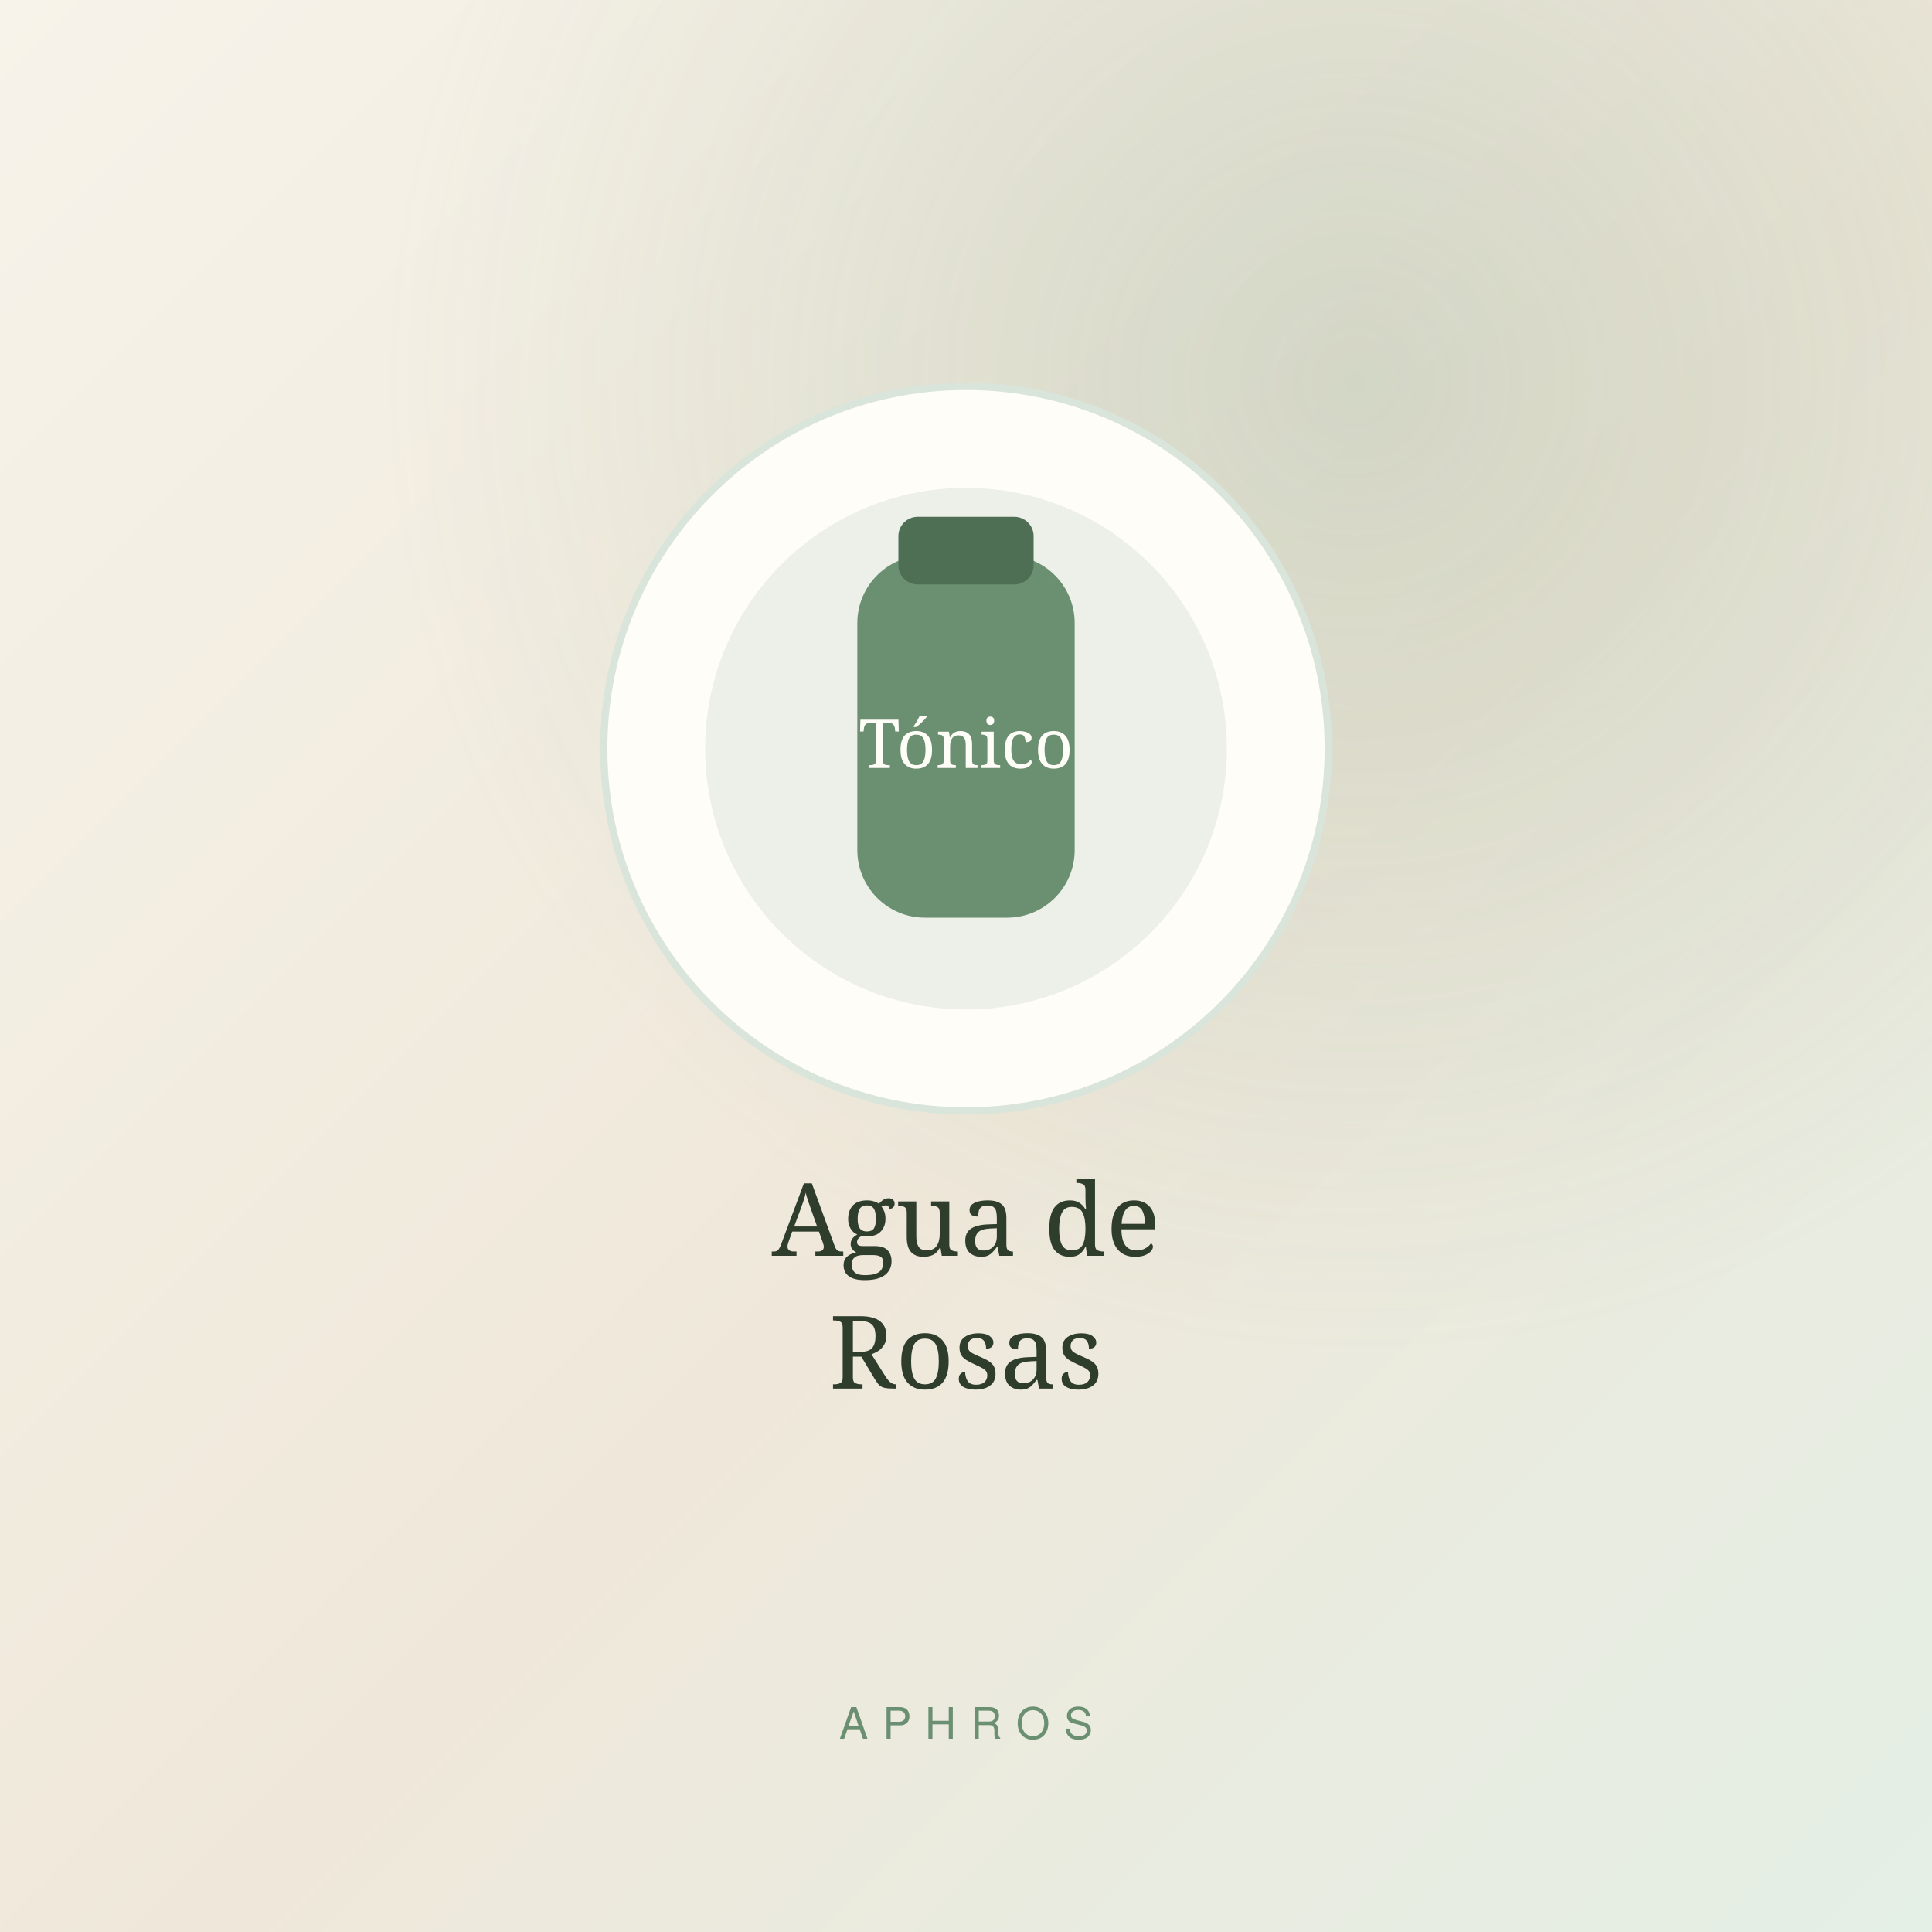
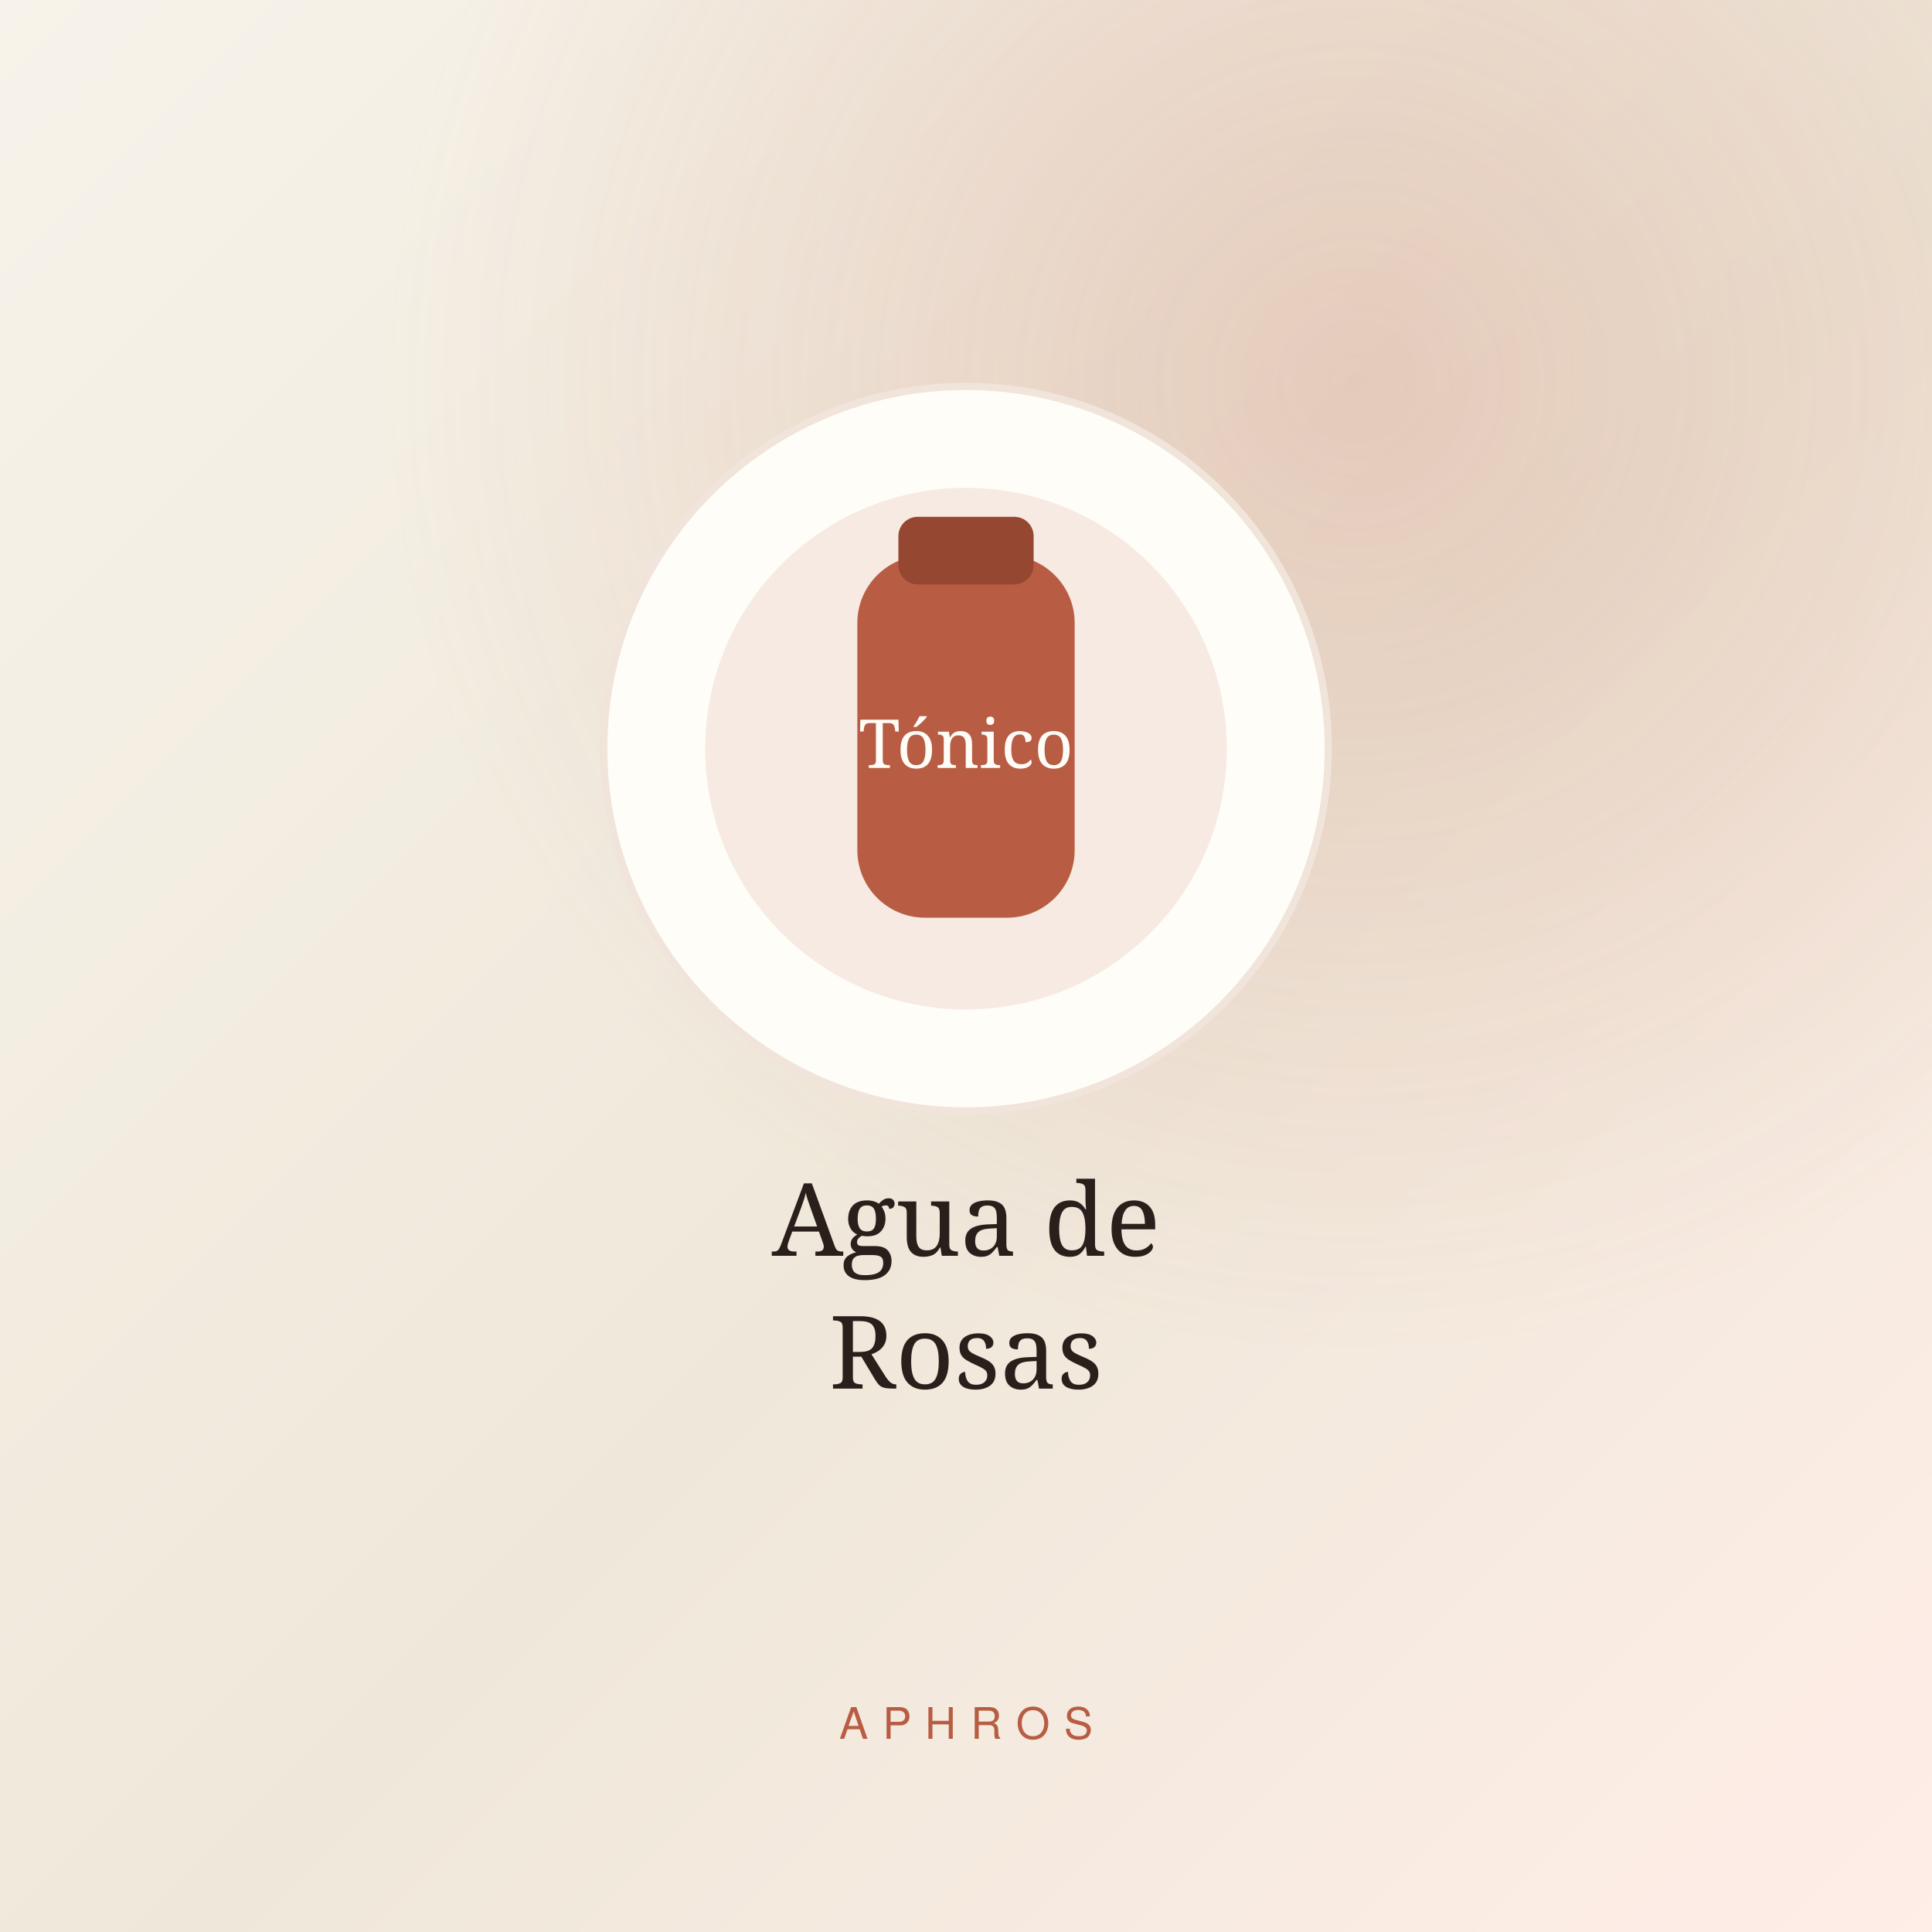
<svg xmlns="http://www.w3.org/2000/svg" width="800" height="800" viewBox="0 0 800 800" role="img" aria-label="Agua de Rosas">
  <defs>
    <linearGradient id="bg" x1="0" y1="0" x2="1" y2="1">
      <stop offset="0%" stop-color="#f7f3ea" />
      <stop offset="55%" stop-color="#efe8da" />
-       <stop offset="100%" stop-color="#e4efe6" />
+       <stop offset="100%" stop-color="#ffede7" />
    </linearGradient>
    <radialGradient id="glow" cx="70%" cy="20%" r="50%">
-       <stop offset="0%" stop-color="#6b8f71" stop-opacity="0.22" />
-       <stop offset="100%" stop-color="#6b8f71" stop-opacity="0" />
+       <stop offset="0%" stop-color="#b85d43" stop-opacity="0.22" />
+       <stop offset="100%" stop-color="#b85d43" stop-opacity="0" />
    </radialGradient>
  </defs>
  <rect width="800" height="800" fill="url(#bg)" />
  <rect width="800" height="800" fill="url(#glow)" />
-   <circle cx="400" cy="310" r="150" fill="#fffdf8" stroke="#d9e5da" stroke-width="3" />
-   <circle cx="400" cy="310" r="108" fill="#6b8f71" fill-opacity="0.12" />
-   <rect x="355" y="230" width="90" height="150" rx="28" fill="#6b8f71" />
-   <rect x="372" y="214" width="56" height="28" rx="8" fill="#4f6f55" />
+   <circle cx="400" cy="310" r="150" fill="#fffdf8" stroke="#f0e4db" stroke-width="3" />
+   <circle cx="400" cy="310" r="108" fill="#b85d43" fill-opacity="0.12" />
+   <rect x="355" y="230" width="90" height="150" rx="28" fill="#b85d43" />
+   <rect x="372" y="214" width="56" height="28" rx="8" fill="#964731" />
  <text x="400" y="318" text-anchor="middle" font-family="Georgia, serif" font-size="28" fill="#fffdf8">Tónico</text>
-   <text x="400" y="520" text-anchor="middle" font-family="Georgia, serif" font-size="42" fill="#2f3d2c">Agua de</text>
-   <text x="400" y="575" text-anchor="middle" font-family="Georgia, serif" font-size="42" fill="#2f3d2c">Rosas</text>
-   <text x="400" y="720" text-anchor="middle" font-family="Helvetica, Arial, sans-serif" font-size="18" letter-spacing="6" fill="#6b8f71">APHROS</text>
+   <text x="400" y="520" text-anchor="middle" font-family="Georgia, serif" font-size="42" fill="#2b1f1c">Agua de</text>
+   <text x="400" y="575" text-anchor="middle" font-family="Georgia, serif" font-size="42" fill="#2b1f1c">Rosas</text>
+   <text x="400" y="720" text-anchor="middle" font-family="Helvetica, Arial, sans-serif" font-size="18" letter-spacing="6" fill="#b85d43">APHROS</text>
</svg>
